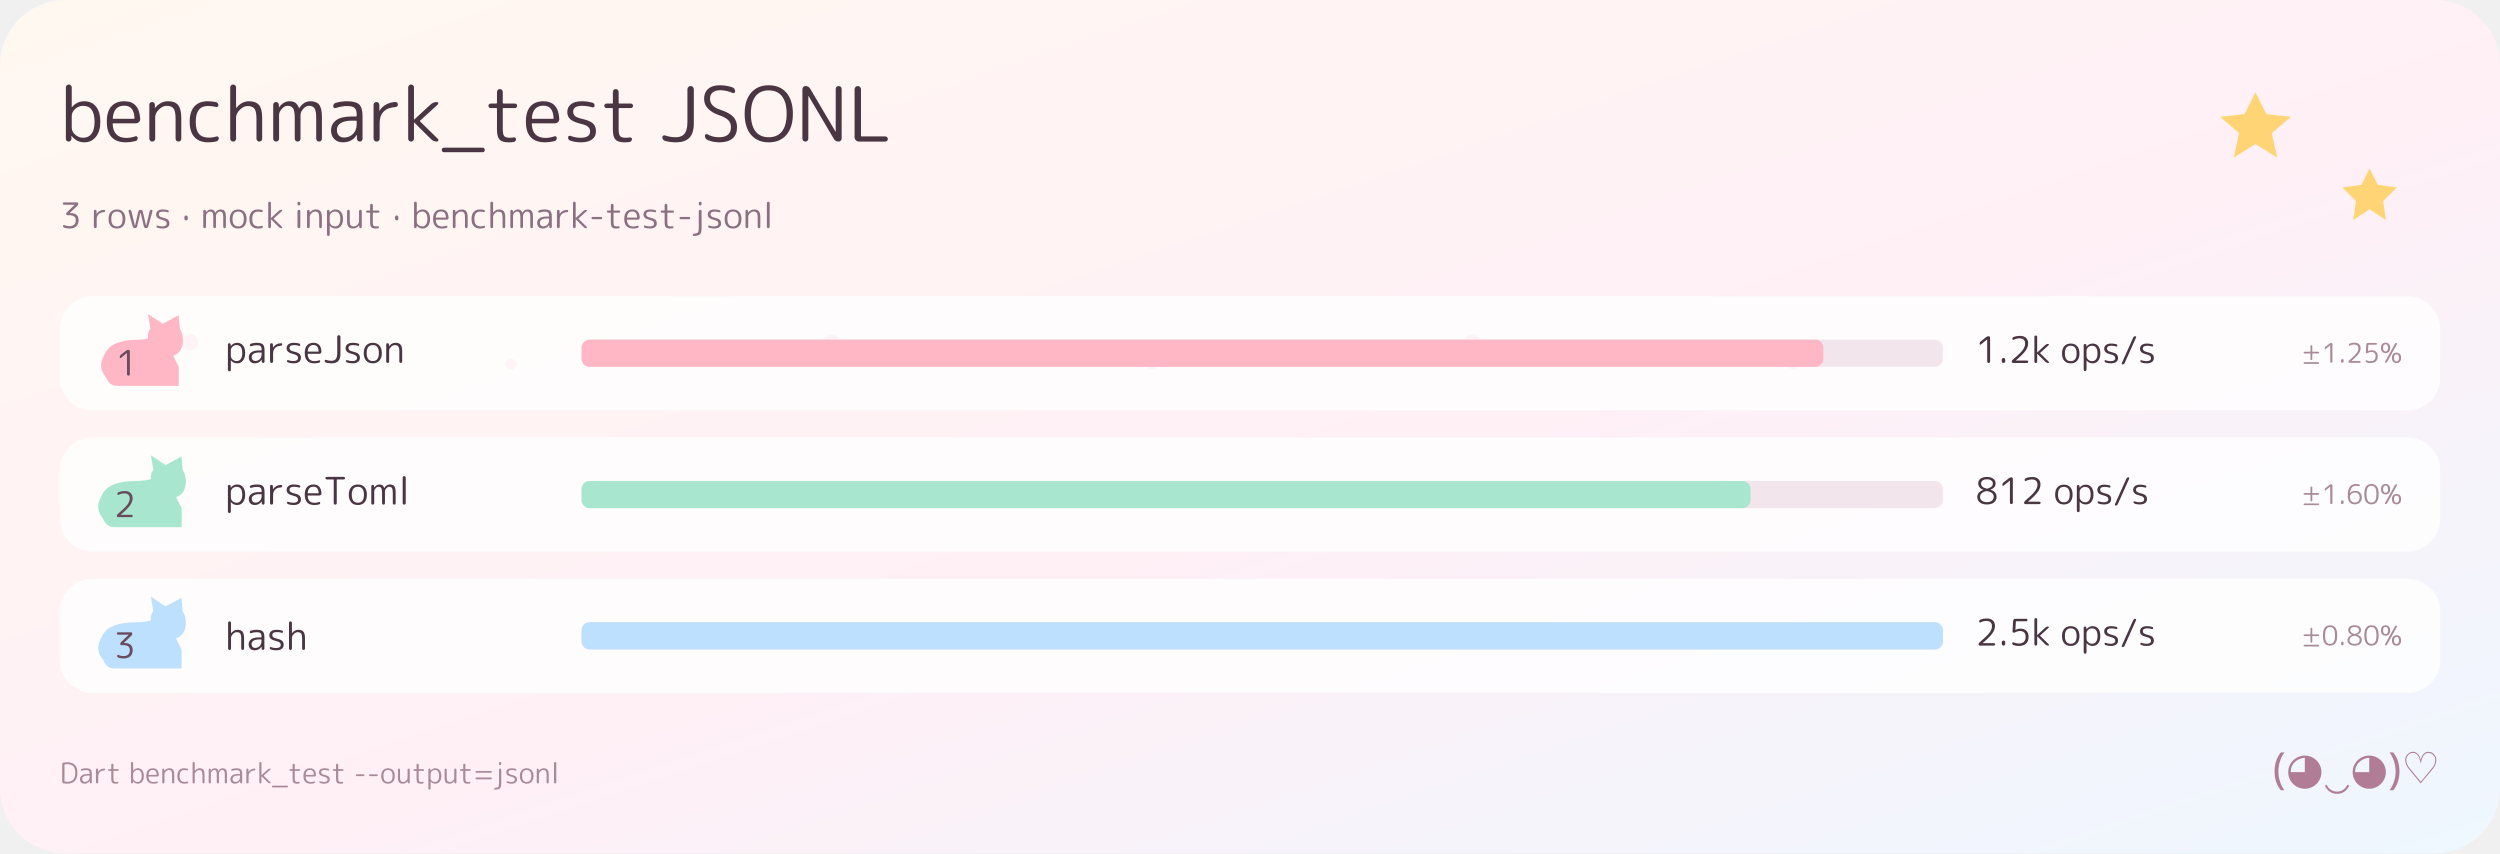
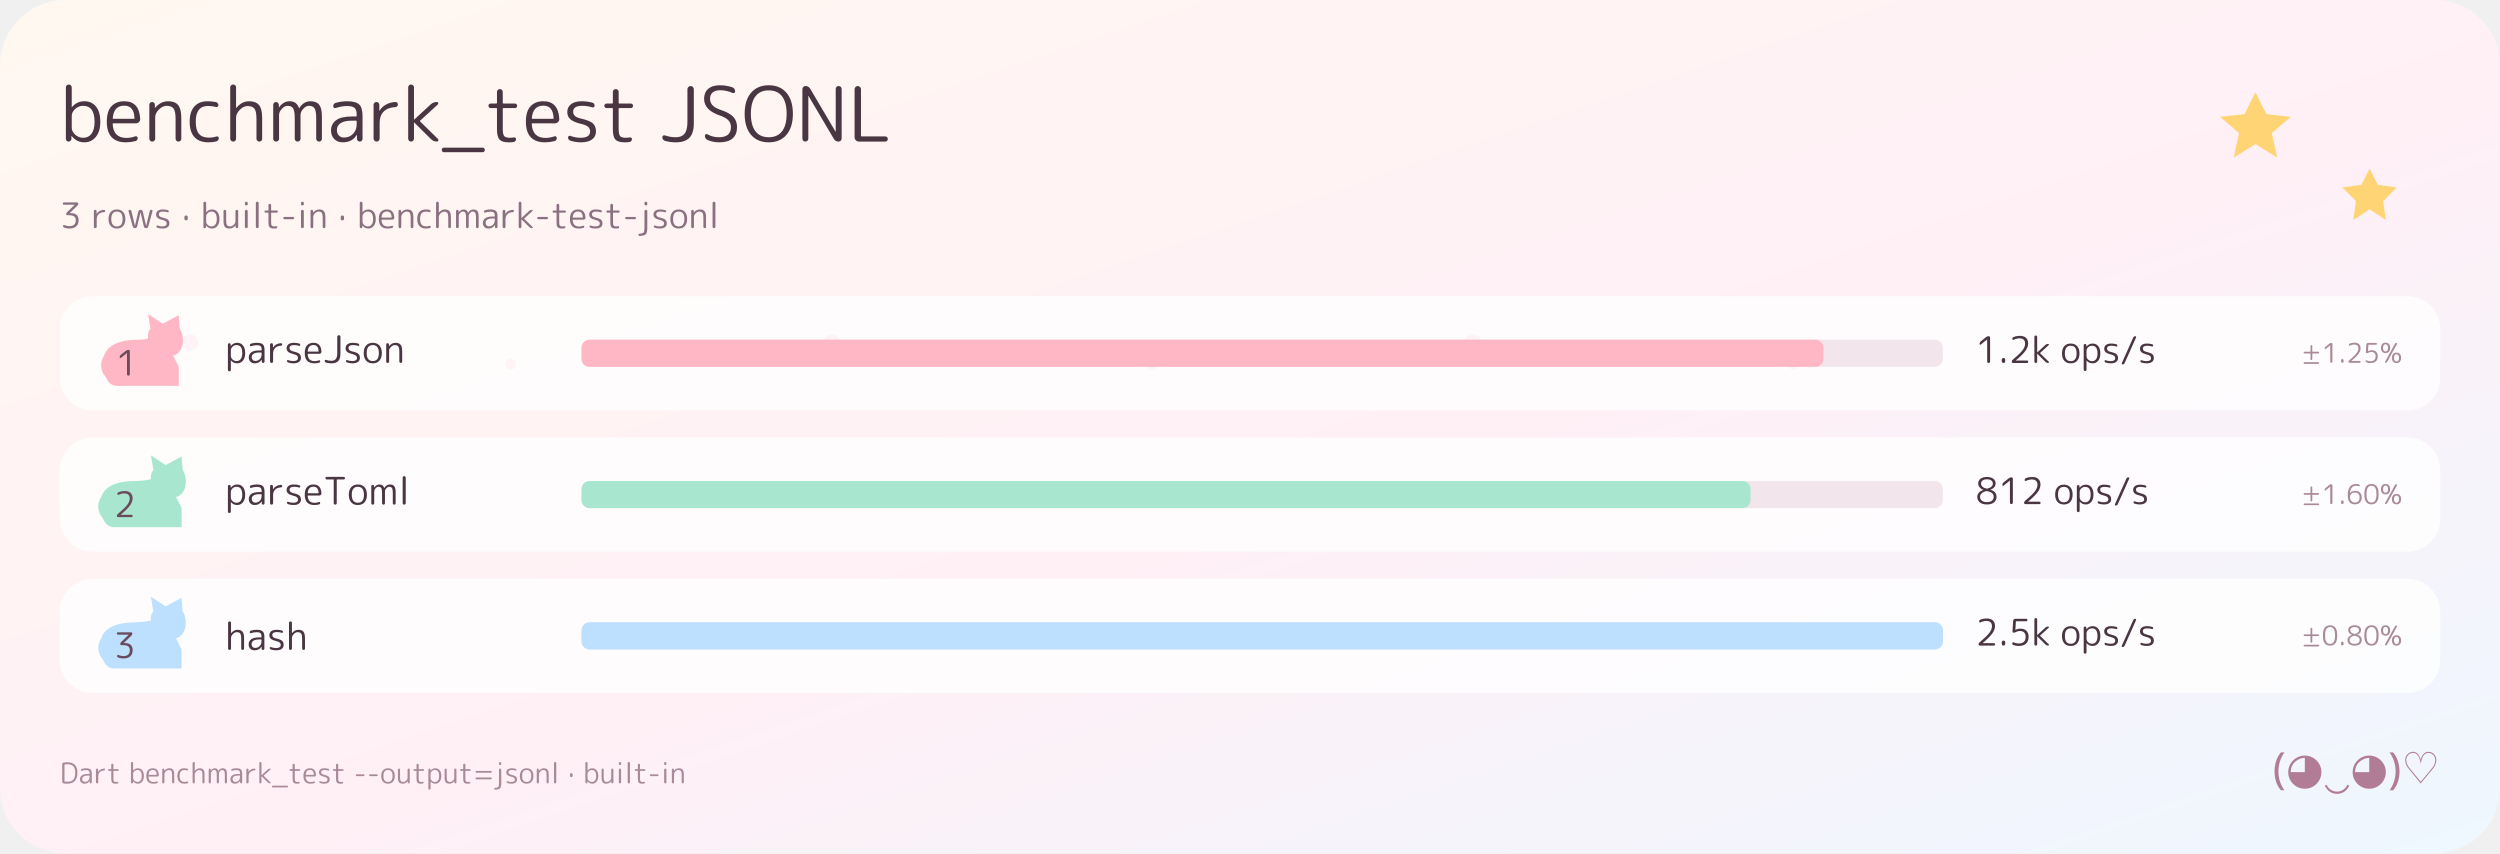
<svg xmlns="http://www.w3.org/2000/svg" width="920" height="314" viewBox="0 0 920 314" role="img" aria-label="benchmark_test JSONL">
  <defs>
    <path id="g0" d="M157 337L157 183Q157 131 203 90.5Q249 50 307 50Q378 50 417.5 103Q457 156 457 260Q457 470 307 470Q248 470 202.5 429Q157 388 157 337ZM142 10.5Q131 0 116 0Q101 0 90.5 10.5Q80 21 80 36L80 712Q80 728 91 739Q102 750 118 750Q134 750 145.5 739Q157 728 157 712L157 453Q157 452 158 452Q159 452 160 453Q225 530 323 530Q420 530 476.5 459.5Q533 389 533 260Q533 135 474.5 62.5Q416 -10 323 -10Q223 -10 156 73Q155 74 154 74Q153 74 153 73L153 36Q153 21 142 10.5Z" />
    <path id="g1" d="M270 472Q131 472 118 307Q118 299 127 299L396 299Q404 299 404 307Q398 472 270 472ZM291 -10Q168 -10 104 57.5Q40 125 40 260Q40 399 101.5 464.5Q163 530 270 530Q467 530 479 297Q480 273 462.5 256.5Q445 240 421 240L125 240Q117 240 117 231Q126 48 298 48Q355 48 415 69Q426 73 436 66.5Q446 60 446 48Q446 14 415 6Q351 -10 291 -10Z" />
    <path id="g2" d="M140.5 11Q129 0 113 0Q97 0 86 11Q75 22 75 38L75 484Q75 499 85.5 509.5Q96 520 111 520Q126 520 137 509.5Q148 499 148 484L148 443Q148 442 149 442Q150 442 151 443Q223 530 322 530Q413 530 454 479Q495 428 495 310L495 38Q495 22 484.5 11Q474 0 458 0Q442 0 431 11Q420 22 420 38L420 300Q420 399 393 434.5Q366 470 302 470Q250 470 201 421.5Q152 373 152 322L152 38Q152 22 140.5 11Z" />
    <path id="g3" d="M285 -10Q167 -10 103.5 58.5Q40 127 40 260Q40 392 101.5 461Q163 530 275 530Q327 530 385 519Q399 516 408.5 504.5Q418 493 418 478Q418 466 407.5 459Q397 452 385 455Q334 468 280 468Q120 468 120 260Q120 152 162 102Q204 52 290 52Q346 52 392 67Q403 71 413 64Q423 57 423 45Q423 30 414 18Q405 6 390 2Q343 -10 285 -10Z" />
    <path id="g4" d="M146 11Q135 0 119 0Q103 0 91.5 11Q80 22 80 38L80 712Q80 728 91.5 739Q103 750 119 750Q135 750 146 739Q157 728 157 712L157 442Q157 441 158 441Q159 441 160 442Q232 530 327 530Q418 530 459 479.5Q500 429 500 310L500 38Q500 22 489.5 11Q479 0 463 0Q447 0 436 11Q425 22 425 38L425 297Q425 398 398.5 432.5Q372 467 307 467Q255 467 206 417.5Q157 368 157 316L157 38Q157 22 146 11Z" />
    <path id="g5" d="M141 11Q130 0 114 0Q98 0 86.5 11Q75 22 75 38L75 483Q75 498 86 509Q97 520 112 520Q127 520 138 509Q149 498 149 483L150 450Q150 449 151 449Q153 449 153 451Q210 530 289 530Q337 530 366.5 509Q396 488 415 439Q415 437 416 437Q418 437 418 439Q474 530 564 530Q644 530 679.5 484Q715 438 715 330L715 38Q715 22 704.5 11Q694 0 678 0Q662 0 651 11Q640 22 640 38L640 310Q640 403 618.5 436.5Q597 470 543 470Q506 470 470 430.5Q434 391 434 349L434 38Q434 22 423 11Q412 0 396 0Q380 0 369 11Q358 22 358 38L358 310Q358 403 336.5 436.5Q315 470 262 470Q225 470 188.5 430.5Q152 391 152 349L152 38Q152 22 141 11Z" />
    <path id="g6" d="M327 275Q228 275 177.5 243Q127 211 127 153Q127 108 152.5 80.5Q178 53 220 53Q292 53 339.5 101Q387 149 387 228L387 266Q387 275 378 275ZM204 -10Q136 -10 93 33Q50 76 50 147Q50 230 116 280Q182 330 327 330L378 330Q387 330 387 338L387 357Q387 418 359 442.5Q331 467 260 467Q191 467 111 441Q99 437 89 444Q79 451 79 464Q79 499 112 509Q186 530 260 530Q375 530 419.5 488Q464 446 464 337L464 36Q464 21 453.5 10.5Q443 0 428 0Q413 0 402 10.5Q391 21 391 36L390 88Q390 89 389 89Q387 89 387 87Q328 -10 204 -10Z" />
    <path id="g7" d="M143.5 12Q132 0 115 0Q98 0 86.5 12Q75 24 75 40L75 482Q75 498 86 509Q97 520 113 520Q129 520 140 509Q151 498 151 482L151 405Q151 404 152 404Q154 404 154 406Q184 456 238.5 486.5Q293 517 361 520Q375 521 385 511Q395 501 395 487Q395 474 385.5 464Q376 454 362 453Q263 449 209 395.5Q155 342 155 246L155 40Q155 24 143.5 12Z" />
    <path id="g8" d="M145 11Q134 0 118 0Q102 0 91 11Q80 22 80 38L80 712Q80 728 91 739Q102 750 118 750Q134 750 145 739Q156 728 156 712L156 289Q156 288 157 288L159 289L375 488Q409 520 457 520Q470 520 474.5 508Q479 496 470 488L238 276Q232 270 237 264L473 33Q481 25 476 12.5Q471 0 459 0Q412 0 379 33L159 251Q158 252 157 252Q156 252 156 251L156 38Q156 22 145 11Z" />
    <path id="g9" d="M28 -140Q15 -140 6.5 -131.5Q-2 -123 -2 -110Q-2 -97 6.5 -88.5Q15 -80 28 -80L534 -80Q547 -80 555.5 -88.5Q564 -97 564 -110Q564 -123 555.5 -131.5Q547 -140 534 -140Z" />
    <path id="g10" d="M80 440Q67 440 58.5 448.5Q50 457 50 470Q50 483 58.5 491.5Q67 500 80 500L153 500Q162 500 162 509L162 652Q162 668 173 679Q184 690 200 690Q216 690 227 679Q238 668 238 652L238 509Q238 500 247 500L397 500Q410 500 418.5 491.5Q427 483 427 470Q427 457 418.5 448.5Q410 440 397 440L247 440Q238 440 238 431L238 167Q238 95 257 72.5Q276 50 330 50Q362 50 383 55Q394 57 403.5 50.5Q413 44 413 33Q413 19 404.5 8Q396 -3 383 -5Q357 -10 317 -10Q229 -10 195.5 26.5Q162 63 162 160L162 431Q162 440 153 440Z" />
    <path id="g11" d="M240 233Q143 256 101.5 292.5Q60 329 60 387Q60 453 109.5 491.5Q159 530 251 530Q320 530 388 512Q419 504 419 471Q419 459 410 453Q401 447 389 450Q323 470 257 470Q137 470 137 393Q137 359 161 336.5Q185 314 248 300Q356 276 396.5 239Q437 202 437 133Q437 66 385.5 28Q334 -10 240 -10Q167 -10 101 12Q70 22 70 55Q70 66 80 72.5Q90 79 101 75Q166 50 234 50Q360 50 360 133Q360 169 334.5 193Q309 217 240 233Z" />
    <path id="g13" d="M76 9Q60 14 50 27Q40 40 40 57Q40 70 51 78Q62 86 75 81Q144 57 217 57Q296 57 333 104Q370 151 370 260L370 688Q370 705 382.5 717.5Q395 730 412 730Q429 730 441.5 717.5Q454 705 454 688L454 240Q454 110 396 50Q338 -10 217 -10Q146 -10 76 9Z" />
    <path id="g14" d="M267 343Q60 413 60 562Q60 646 114 693Q168 740 265 740Q355 740 432 713Q448 707 458 692.5Q468 678 468 660Q468 647 457 640.5Q446 634 434 639Q353 675 271 675Q211 675 174.5 647Q138 619 138 562Q138 464 269 420Q393 379 443 326Q493 273 493 190Q493 92 434 41Q375 -10 261 -10Q175 -10 106 21Q71 37 71 77Q71 90 82 96Q93 102 104 96Q172 57 255 57Q413 57 413 190Q413 244 379 280Q345 316 267 343Z" />
    <path id="g15" d="M531.5 595Q471 673 357 673Q243 673 182.5 595Q122 517 122 365Q122 213 182.5 135Q243 57 357 57Q471 57 531.5 135Q592 213 592 365Q592 517 531.5 595ZM589.5 88.5Q505 -10 357 -10Q209 -10 124.5 88.5Q40 187 40 365Q40 543 124.5 641.5Q209 740 357 740Q505 740 589.5 641.5Q674 543 674 365Q674 187 589.5 88.5Z" />
    <path id="g16" d="M151.5 11Q140 0 124 0Q108 0 96.5 11Q85 22 85 39L85 689Q85 706 97 718Q109 730 126 730Q167 730 188 694L520 131Q520 130 522 130Q523 130 523 131L523 691Q523 708 534.5 719Q546 730 562 730Q578 730 589.5 719Q601 708 601 691L601 41Q601 24 589 12Q577 0 560 0Q519 0 498 36L166 599Q166 600 164 600Q163 600 163 599L163 39Q163 22 151.5 11Z" />
    <path id="g17" d="M142 0Q119 0 102 17Q85 34 85 57L85 688Q85 705 97.5 717.5Q110 730 127 730Q144 730 156.5 717.5Q169 705 169 688L169 77Q169 68 177 68L488 68Q502 68 512 58Q522 48 522 34Q522 20 512 10Q502 0 488 0Z" />
    <path id="g18" d="M118 663Q105 663 95 673Q85 683 85 697Q85 710 94.5 720Q104 730 118 730L490 730Q504 730 513.5 720Q523 710 523 697Q523 663 500 640L284 429L284 427Q284 426 285 426L314 426Q420 426 476.5 375Q533 324 533 227Q533 113 465.5 51.5Q398 -10 273 -10Q196 -10 128 14Q92 27 92 66Q92 79 103 86Q114 93 126 88Q199 57 273 57Q361 57 407 100Q453 143 453 227Q453 298 405.5 332.5Q358 367 254 367L212 367Q199 367 190 376Q181 385 181 398Q181 429 203 451L420 661L420 662Q420 663 419 663Z" />
    <path id="g19" d="M438 260Q438 470 278 470Q118 470 118 260Q118 50 278 50Q438 50 438 260ZM453 61Q390 -10 278 -10Q166 -10 103 61Q40 132 40 260Q40 388 103 459Q166 530 278 530Q390 530 453 459Q516 388 516 260Q516 132 453 61Z" />
    <path id="g20" d="M169 48L50 480Q46 495 55.5 507.5Q65 520 81 520Q99 520 113.5 509Q128 498 132 480L231 67Q231 66 232 66Q233 66 233 67L327 470Q333 492 350.5 506Q368 520 390.5 520Q413 520 431 506Q449 492 454 470L547 67Q547 66 549 66Q550 66 550 67L649 481Q654 498 667.5 509Q681 520 699 520Q714 520 723 507.5Q732 495 728 481L609 48Q603 27 585.5 13.5Q568 0 546.5 0Q525 0 507.5 14Q490 28 484 49L390 446Q390 447 389 447Q388 447 388 446L294 49Q289 28 271.5 14Q254 0 232.5 0Q211 0 193 13.5Q175 27 169 48Z" />
    <path id="g21" d="M175.5 234Q162 220 142 220Q122 220 108.5 234Q95 248 95 267L95 313Q95 332 108.5 346Q122 360 142 360Q162 360 175.5 346Q189 332 189 313L189 267Q189 248 175.5 234Z" />
-     <path id="g22" d="M183.5 12Q172 0 155 0Q138 0 126.5 12Q115 24 115 40L115 480Q115 496 126.5 508Q138 520 155 520Q172 520 183.5 508Q195 496 195 480L195 40Q195 24 183.5 12ZM183.5 654.5Q172 643 155 643Q138 643 126.5 654.5Q115 666 115 683L115 710Q115 726 126.5 738Q138 750 155 750Q172 750 183.5 738Q195 726 195 710L195 683Q195 666 183.5 654.5Z" />
-     <path id="g23" d="M152 331L152 189Q152 132 197 91Q242 50 302 50Q373 50 412.5 103.5Q452 157 452 260Q452 470 302 470Q241 470 196.5 428.5Q152 387 152 331ZM141 -209Q130 -220 114 -220Q98 -220 86.5 -209Q75 -198 75 -182L75 484Q75 499 85.5 509.5Q96 520 111 520Q126 520 137 509.5Q148 499 148 484L149 446Q149 445 150 445L152 447Q218 530 319 530Q416 530 472.5 459.5Q529 389 529 260Q529 135 470.5 62.5Q412 -10 319 -10Q217 -10 155 67Q154 68 153 68Q152 68 152 67L152 -182Q152 -198 141 -209Z" />
-     <path id="g24" d="M238 -10Q151 -10 110.5 38Q70 86 70 197L70 482Q70 498 80.5 509Q91 520 107 520Q123 520 134 509Q145 498 145 482L145 207Q145 117 172 83.5Q199 50 258 50Q312 50 360 96.5Q408 143 408 198L408 482Q408 498 419.5 509Q431 520 447 520Q463 520 474 509Q485 498 485 482L485 36Q485 21 474.5 10.5Q464 0 449 0Q434 0 423 10.5Q412 21 412 36L412 77Q412 78 411 78Q410 78 409 77Q340 -10 238 -10Z" />
+     <path id="g22" d="M238 -10Q151 -10 110.5 38Q70 86 70 197L70 482Q70 498 80.5 509Q91 520 107 520Q123 520 134 509Q145 498 145 482L145 207Q145 117 172 83.5Q199 50 258 50Q312 50 360 96.5Q408 143 408 198L408 482Q408 498 419.5 509Q431 520 447 520Q463 520 474 509Q485 498 485 482L485 36Q485 21 474.5 10.5Q464 0 449 0Q434 0 423 10.5Q412 21 412 36L412 77Q412 78 411 78Q410 78 409 77Q340 -10 238 -10Z" />
+     <path id="g23" d="M183.5 12Q172 0 155 0Q138 0 126.5 12Q115 24 115 40L115 480Q115 496 126.5 508Q138 520 155 520Q172 520 183.5 508Q195 496 195 480L195 40Q195 24 183.5 12ZM183.5 654.5Q172 643 155 643Q138 643 126.5 654.5Q115 666 115 683L115 710Q115 726 126.5 738Q138 750 155 750Q172 750 183.5 738Q195 726 195 710L195 683Q195 666 183.5 654.5Z" />
+     <path id="g24" d="M183.5 12Q172 0 155 0Q138 0 126.5 12Q115 24 115 40L115 710Q115 726 126.5 738Q138 750 155 750Q172 750 183.5 738Q195 726 195 710L195 40Q195 24 183.5 12Z" />
    <path id="g25" d="M111 255Q98 255 89 264.5Q80 274 80 287Q80 300 89 309Q98 318 111 318L355 318Q368 318 377 309Q386 300 386 287Q386 274 377 264.5Q368 255 355 255Z" />
    <path id="g26" d="M22 -220Q8 -220 -1 -211Q-10 -202 -10 -188Q-10 -175 -1 -165.5Q8 -156 22 -155Q109 -152 134.5 -123Q160 -94 160 -3L160 480Q160 496 172 508Q184 520 200 520Q216 520 228 508Q240 496 240 480L240 -3Q240 -127 196.5 -171.5Q153 -216 22 -220ZM160 710Q160 726 172 738Q184 750 200 750Q216 750 228 738Q240 726 240 710L240 683Q240 666 228 654.5Q216 643 200 643Q184 643 172 654.5Q160 666 160 683Z" />
-     <path id="g27" d="M183.5 12Q172 0 155 0Q138 0 126.5 12Q115 24 115 40L115 710Q115 726 126.5 738Q138 750 155 750Q172 750 183.5 738Q195 726 195 710L195 40Q195 24 183.5 12Z" />
+     <path id="g27" d="M152 331L152 189Q152 132 197 91Q242 50 302 50Q373 50 412.5 103.5Q452 157 452 260Q452 470 302 470Q241 470 196.5 428.5Q152 387 152 331ZM141 -209Q130 -220 114 -220Q98 -220 86.5 -209Q75 -198 75 -182L75 484Q75 499 85.5 509.5Q96 520 111 520Q126 520 137 509.5Q148 499 148 484L149 446Q149 445 150 445L152 447Q218 530 319 530Q416 530 472.5 459.5Q529 389 529 260Q529 135 470.5 62.5Q412 -10 319 -10Q217 -10 155 67Q154 68 153 68Q152 68 152 67L152 -182Q152 -198 141 -209Z" />
    <path id="g28" d="M144 503Q134 495 122 500.5Q110 506 110 519Q110 563 144 591L286 705Q317 730 357 730Q374 730 385.5 718Q397 706 397 690L397 40Q397 24 385.5 12Q374 0 357 0Q340 0 328.5 12Q317 24 317 40L317 640Q317 641 316 641L314 640Z" />
    <path id="g29" d="M175.5 14Q162 0 142 0Q122 0 108.5 14Q95 28 95 47L95 90Q95 110 108.5 123.5Q122 137 142 137Q162 137 175.5 123.5Q189 110 189 90L189 47Q189 28 175.5 14Z" />
    <path id="g30" d="M471 685.5Q530 631 530 533Q530 435 459 334.5Q388 234 194 69Q193 69 193 68Q193 67 194 67L500 67Q513 67 523 57Q533 47 533 33Q533 20 523.5 10Q514 0 500 0L117 0Q103 0 93 10Q83 20 83 33Q83 67 109 88Q306 253 377 347.5Q448 442 448 527Q448 598 409 635Q370 672 295 672Q219 672 133 632Q121 627 109.5 633.5Q98 640 98 653Q98 693 134 708Q215 740 305 740Q412 740 471 685.5Z" />
    <path id="g31" d="M65 -40Q51 -40 44 -29Q37 -18 42 -5L355 695Q363 711 377.5 720.5Q392 730 409 730Q423 730 430 719Q437 708 432 695L119 -5Q111 -21 96.5 -30.5Q82 -40 65 -40Z" />
    <path id="g32" d="M122 -40Q108 -40 99 -31Q90 -22 90 -8Q90 5 99.5 14Q109 23 122 23L632 23Q646 23 655 14Q664 5 664 -8Q664 -21 654.5 -30.5Q645 -40 632 -40ZM122 342Q108 342 99 351Q90 360 90 373Q90 386 99.5 395.5Q109 405 122 405L335 405Q344 405 344 414L344 617Q344 630 354 640Q364 650 377 650Q390 650 400 640Q410 630 410 617L410 414Q410 405 419 405L632 405Q645 405 654.5 395.5Q664 386 664 373Q664 360 654.5 351Q645 342 632 342L419 342Q410 342 410 333L410 130Q410 116 400 106.5Q390 97 377 97Q364 97 354 106.5Q344 116 344 130L344 333Q344 342 335 342Z" />
    <path id="g33" d="M130 14Q95 27 95 66Q95 79 106 86.5Q117 94 129 89Q209 57 273 57Q366 57 414 103.5Q462 150 462 240Q462 317 421 357.5Q380 398 303 398Q248 398 201 372Q165 352 137 352Q123 352 113 362.5Q103 373 104 387L120 673Q122 697 139 713.5Q156 730 180 730L478 730Q492 730 502 720Q512 710 512 697Q512 684 502 673.5Q492 663 478 663L205 663Q196 663 196 655L182 428Q182 427 183 427L185 427Q243 462 317 462Q424 462 483 404Q542 346 542 240Q542 118 473.5 54Q405 -10 273 -10Q198 -10 130 14Z" />
    <path id="g34" d="M610 730Q624 730 631 718Q638 706 631 694L270 36Q250 0 210 0Q196 0 189 12Q182 24 189 36L550 694Q570 730 610 730ZM612 50Q703 50 703 182Q703 313 612 313Q520 313 520 182Q520 50 612 50ZM487.5 323Q532 373 612 373Q692 373 736 323Q780 273 780 182Q780 91 736 40.5Q692 -10 612 -10Q532 -10 487.5 40.5Q443 91 443 182Q443 273 487.5 323ZM208 680Q117 680 117 548Q117 417 208 417Q300 417 300 548Q300 680 208 680ZM332.5 407Q288 357 208 357Q128 357 84 407Q40 457 40 548Q40 639 84 689.5Q128 740 208 740Q288 740 332.5 689.5Q377 639 377 548Q377 457 332.5 407Z" />
    <path id="g35" d="M94 662Q80 662 70 672Q60 682 60 696Q60 710 70 720Q80 730 94 730L540 730Q554 730 564 720Q574 710 574 696Q574 682 564 672Q554 662 540 662L366 662Q357 662 357 653L357 40Q357 24 345.5 12Q334 0 317 0Q300 0 288.5 12Q277 24 277 40L277 653Q277 662 268 662Z" />
    <path id="g36" d="M298 355Q212 336 167.5 296Q123 256 123 200Q123 132 173 93Q223 54 310 54Q397 54 446 93.5Q495 133 495 200Q495 319 316 355Q307 356 298 355ZM150 558Q150 510 189.5 474Q229 438 302 422Q310 421 318 422Q391 438 431.5 474.5Q472 511 472 558Q472 613 429.5 644.5Q387 676 310 676Q234 676 192 644.5Q150 613 150 558ZM503 46Q433 -10 310 -10Q187 -10 117 46Q47 102 47 197Q47 261 89.5 310.5Q132 360 212 385Q213 385 213 387Q213 388 212 388Q146 413 109.5 459.5Q73 506 73 565Q73 644 136.5 692Q200 740 310 740Q420 740 483.5 692Q547 644 547 565Q547 445 408 395Q407 395 407 393Q407 392 408 392Q573 341 573 197Q573 102 503 46Z" />
    <path id="g37" d="M320 425Q241 425 190.5 376.5Q140 328 140 253Q140 178 184 117.5Q228 57 317 57Q400 57 446.5 106Q493 155 493 247Q493 328 445.5 376.5Q398 425 320 425ZM317 -10Q57 -10 57 320Q57 531 134.5 635.5Q212 740 355 740Q411 740 469 726Q484 722 493 709.5Q502 697 502 681Q502 668 491.5 660.5Q481 653 469 657Q417 673 355 673Q263 673 205.5 603.5Q148 534 141 403Q141 402 142 402Q144 402 144 403Q205 487 337 487Q445 487 509 421.5Q573 356 573 247Q573 127 503.5 58.5Q434 -10 317 -10Z" />
    <path id="g38" d="M447.5 601.5Q402 675 310 675Q218 675 172.5 601.5Q127 528 127 365Q127 202 172.5 128.5Q218 55 310 55Q402 55 447.5 128.5Q493 202 493 365Q493 528 447.5 601.5ZM504 77Q435 -10 310 -10Q185 -10 116 77Q47 164 47 365Q47 566 116 653Q185 740 310 740Q435 740 504 653Q573 566 573 365Q573 164 504 77Z" />
    <path id="g39" d="M165 656L165 74Q165 66 174 64Q213 57 262 57Q407 57 474.5 132Q542 207 542 375Q542 528 473.5 600.5Q405 673 262 673Q213 673 174 666Q165 664 165 656ZM141 -3Q117 0 101 18.5Q85 37 85 62L85 668Q85 693 100.5 711.5Q116 730 141 733Q196 740 262 740Q618 740 618 375Q618 -10 262 -10Q196 -10 141 -3Z" />
    <path id="g40" d="M122 373Q109 373 99.5 382.5Q90 392 90 405Q90 418 99.5 427.5Q109 437 122 437L632 437Q645 437 654.5 427.5Q664 418 664 405Q664 392 654.5 382.5Q645 373 632 373ZM122 143Q109 143 99.5 152.5Q90 162 90 175Q90 188 99.5 197.5Q109 207 122 207L632 207Q645 207 654.5 197.5Q664 188 664 175Q664 162 654.5 152.5Q645 143 632 143Z" />
    <linearGradient id="bg" x1="0" y1="0" x2="1" y2="1">
      <stop offset="0" stop-color="#FFF8F0" />
      <stop offset="0.55" stop-color="#FFF0F6" />
      <stop offset="1" stop-color="#EEF7FF" />
    </linearGradient>
    <filter id="shadow" x="-20%" y="-20%" width="140%" height="140%">
      <feDropShadow dx="0" dy="2" stdDeviation="3" flood-color="#C084A0" flood-opacity="0.18" />
    </filter>
  </defs>
  <rect width="920" height="314" rx="24" fill="url(#bg)" />
  <g filter="url(#shadow)">
    <rect width="920" height="314" rx="24" fill="transparent" />
  </g>
  <path d="M 830 34 l 4 8 9 1 -7 6 2 9 -8 -5 -8 5 2 -9 -7 -6 9 -1 z" fill="#FFD166" fill-opacity="0.9" />
  <path d="M 872 62 l 3 6 7 1 -5 5 1 7 -6 -4 -6 4 1 -7 -5 -5 7 -1 z" fill="#FFD166" fill-opacity="0.9" />
  <circle cx="70" cy="126" r="3" fill="#F4A7B9" fill-opacity="0.55" />
  <circle cx="188" cy="134" r="2" fill="#F4A7B9" fill-opacity="0.55" />
  <circle cx="306" cy="126" r="3" fill="#F4A7B9" fill-opacity="0.55" />
  <circle cx="424" cy="134" r="2" fill="#F4A7B9" fill-opacity="0.55" />
  <circle cx="542" cy="126" r="3" fill="#F4A7B9" fill-opacity="0.55" />
  <circle cx="660" cy="134" r="2" fill="#F4A7B9" fill-opacity="0.55" />
  <g transform="translate(22.00 52.10) scale(0.028 -0.028)" fill="#4A3542">
    <use href="#g0" x="0.0" />
    <use href="#g1" x="578.0" />
    <use href="#g2" x="1102.0" />
    <use href="#g3" x="1667.0" />
    <use href="#g4" x="2160.0" />
    <use href="#g5" x="2730.0" />
    <use href="#g6" x="3515.0" />
    <use href="#g7" x="4049.0" />
    <use href="#g8" x="4499.0" />
    <use href="#g9" x="5022.0" />
    <use href="#g10" x="5584.0" />
    <use href="#g1" x="6086.0" />
    <use href="#g11" x="6610.0" />
    <use href="#g10" x="7107.0" />
    <use href="#g12" x="7609.0" />
    <use href="#g13" x="7879.0" />
    <use href="#g14" x="8408.0" />
    <use href="#g15" x="8961.0" />
    <use href="#g16" x="9675.0" />
    <use href="#g17" x="10361.0" />
  </g>
  <g transform="translate(22.00 83.97) scale(0.013 -0.013)" fill="#8A7080">
    <use href="#g18" x="0.0" />
    <use href="#g12" x="620.0" />
    <use href="#g7" x="890.0" />
    <use href="#g19" x="1340.0" />
    <use href="#g20" x="1896.0" />
    <use href="#g11" x="2666.0" />
    <use href="#g12" x="3163.0" />
    <use href="#g21" x="3433.0" />
    <use href="#g12" x="3717.0" />
-     <use href="#g5" x="3987.0" />
-     <use href="#g19" x="4772.0" />
-     <use href="#g3" x="5328.0" />
-     <use href="#g8" x="5821.0" />
-     <use href="#g12" x="6344.0" />
-     <use href="#g22" x="6614.0" />
-     <use href="#g2" x="6924.0" />
-     <use href="#g23" x="7489.0" />
-     <use href="#g24" x="8063.0" />
-     <use href="#g10" x="8623.0" />
-     <use href="#g12" x="9125.0" />
-     <use href="#g21" x="9395.0" />
-     <use href="#g12" x="9679.0" />
-     <use href="#g0" x="9949.0" />
-     <use href="#g1" x="10527.0" />
-     <use href="#g2" x="11051.0" />
-     <use href="#g3" x="11616.0" />
-     <use href="#g4" x="12109.0" />
-     <use href="#g5" x="12679.0" />
-     <use href="#g6" x="13464.0" />
-     <use href="#g7" x="13998.0" />
-     <use href="#g8" x="14448.0" />
-     <use href="#g25" x="14971.0" />
-     <use href="#g10" x="15437.0" />
-     <use href="#g1" x="15939.0" />
-     <use href="#g11" x="16463.0" />
-     <use href="#g10" x="16960.0" />
-     <use href="#g25" x="17462.0" />
-     <use href="#g26" x="17928.0" />
-     <use href="#g11" x="18283.0" />
-     <use href="#g19" x="18780.0" />
-     <use href="#g2" x="19336.0" />
-     <use href="#g27" x="19901.0" />
+     <use href="#g0" x="3987.0" />
+     <use href="#g22" x="4565.0" />
+     <use href="#g23" x="5125.0" />
+     <use href="#g24" x="5435.0" />
+     <use href="#g10" x="5745.0" />
+     <use href="#g25" x="6247.0" />
+     <use href="#g23" x="6713.0" />
+     <use href="#g2" x="7023.0" />
+     <use href="#g12" x="7588.0" />
+     <use href="#g21" x="7858.0" />
+     <use href="#g12" x="8142.0" />
+     <use href="#g0" x="8412.0" />
+     <use href="#g1" x="8990.0" />
+     <use href="#g2" x="9514.0" />
+     <use href="#g3" x="10079.0" />
+     <use href="#g4" x="10572.0" />
+     <use href="#g5" x="11142.0" />
+     <use href="#g6" x="11927.0" />
+     <use href="#g7" x="12461.0" />
+     <use href="#g8" x="12911.0" />
+     <use href="#g25" x="13434.0" />
+     <use href="#g10" x="13900.0" />
+     <use href="#g1" x="14402.0" />
+     <use href="#g11" x="14926.0" />
+     <use href="#g10" x="15423.0" />
+     <use href="#g25" x="15925.0" />
+     <use href="#g26" x="16391.0" />
+     <use href="#g11" x="16746.0" />
+     <use href="#g19" x="17243.0" />
+     <use href="#g2" x="17799.0" />
+     <use href="#g24" x="18364.0" />
  </g>
  <g>
    <rect x="22.0" y="109.0" width="876.0" height="42.0" rx="12" fill="#FFFFFF" fill-opacity="0.78" />
    <g transform="translate(37.05 115.00) scale(1)">
      <path d="M 6 24 C 2 24 0 19 3 16" fill="none" stroke="#FFB7C5" stroke-width="2.8" stroke-linecap="round" />
      <path d="M 6 27 C 2 27 1 22 1 18 C 1 12 7 10 14 10 L 14.00 10 C 17.93 10 19.73 8.6 22.73 8 L 28.73 20 L 28.73 27 Z" fill="#FFB7C5" />
      <g transform="translate(23.73 10) scale(0.9) translate(-35 -10)">
        <path d="M 29 5.5 L 28 -0.5 L 34 3.5 L 40.5 0 L 41 5.5 C 43 8.5 43 15 38.5 16.5 C 34 18 30 17 28.5 12 C 27.5 8.5 28 6.5 29 5.5 Z" fill="#FFB7C5" />
      </g>
    </g>
    <g transform="translate(42.62 138.24) scale(0.013 -0.013)" fill="#6B4A5B">
      <use href="#g28" x="0.0" />
    </g>
    <g transform="translate(82.82 133.57) scale(0.014 -0.014)" fill="#4A3542">
-       <use href="#g23" x="0.0" />
+       <use href="#g27" x="0.0" />
      <use href="#g6" x="574.0" />
      <use href="#g7" x="1108.0" />
      <use href="#g11" x="1558.0" />
      <use href="#g1" x="2055.0" />
      <use href="#g13" x="2579.0" />
      <use href="#g11" x="3108.0" />
      <use href="#g19" x="3605.0" />
      <use href="#g2" x="4161.0" />
    </g>
    <rect x="214.0" y="125.0" width="501.0" height="10.0" rx="3" fill="#F3E5EC" />
    <rect x="214.0" y="125.0" width="457.0" height="10.0" rx="3" fill="#FFB7C5" />
    <g transform="translate(727.00 133.58) scale(0.0135 -0.0135)" fill="#4A3542">
      <use href="#g28" x="0.0" />
      <use href="#g29" x="620.0" />
      <use href="#g30" x="904.0" />
      <use href="#g8" x="1524.0" />
      <use href="#g12" x="2047.0" />
      <use href="#g19" x="2317.0" />
-       <use href="#g23" x="2873.0" />
+       <use href="#g27" x="2873.0" />
      <use href="#g11" x="3447.0" />
      <use href="#g31" x="3944.0" />
      <use href="#g11" x="4423.0" />
    </g>
    <g transform="translate(846.82 133.50) scale(0.01 -0.01)" fill="#A88A98">
      <use href="#g32" x="0.0" />
      <use href="#g28" x="754.0" />
      <use href="#g29" x="1374.0" />
      <use href="#g30" x="1658.0" />
      <use href="#g33" x="2278.0" />
      <use href="#g34" x="2898.0" />
    </g>
  </g>
  <g>
    <rect x="22.0" y="161.0" width="876.0" height="42.0" rx="12" fill="#FFFFFF" fill-opacity="0.78" />
    <g transform="translate(35.99 167.00) scale(1)">
      <path d="M 6 24 C 2 24 0 19 3 16" fill="none" stroke="#A8E6CF" stroke-width="2.8" stroke-linecap="round" />
      <path d="M 6 27 C 2 27 1 22 1 18 C 1 12 7 10 14 10 L 14.00 10 C 18.88 10 21.85 8.6 24.85 8 L 30.85 20 L 30.85 27 Z" fill="#A8E6CF" />
      <g transform="translate(25.85 10) scale(0.9) translate(-35 -10)">
        <path d="M 29 5.5 L 28 -0.5 L 34 3.5 L 40.5 0 L 41 5.5 C 43 8.5 43 15 38.5 16.5 C 34 18 30 17 28.5 12 C 27.5 8.5 28 6.5 29 5.5 Z" fill="#A8E6CF" />
      </g>
    </g>
    <g transform="translate(41.91 190.31) scale(0.013 -0.013)" fill="#6B4A5B">
      <use href="#g30" x="0.0" />
    </g>
    <g transform="translate(82.82 185.71) scale(0.014 -0.014)" fill="#4A3542">
-       <use href="#g23" x="0.0" />
+       <use href="#g27" x="0.0" />
      <use href="#g6" x="574.0" />
      <use href="#g7" x="1108.0" />
      <use href="#g11" x="1558.0" />
      <use href="#g1" x="2055.0" />
      <use href="#g35" x="2579.0" />
      <use href="#g19" x="3213.0" />
      <use href="#g5" x="3769.0" />
-       <use href="#g27" x="4554.0" />
+       <use href="#g24" x="4554.0" />
    </g>
    <rect x="214.0" y="177.0" width="501.0" height="10.0" rx="3" fill="#F3E5EC" />
    <rect x="214.0" y="177.0" width="430.2" height="10.0" rx="3" fill="#A8E6CF" />
    <g transform="translate(727.00 185.51) scale(0.0135 -0.0135)" fill="#4A3542">
      <use href="#g36" x="0.0" />
      <use href="#g28" x="620.0" />
      <use href="#g30" x="1240.0" />
      <use href="#g12" x="1860.0" />
      <use href="#g19" x="2130.0" />
-       <use href="#g23" x="2686.0" />
+       <use href="#g27" x="2686.0" />
      <use href="#g11" x="3260.0" />
      <use href="#g31" x="3757.0" />
      <use href="#g11" x="4236.0" />
    </g>
    <g transform="translate(846.82 185.50) scale(0.01 -0.01)" fill="#A88A98">
      <use href="#g32" x="0.0" />
      <use href="#g28" x="754.0" />
      <use href="#g29" x="1374.0" />
      <use href="#g37" x="1658.0" />
      <use href="#g38" x="2278.0" />
      <use href="#g34" x="2898.0" />
    </g>
  </g>
  <g>
    <rect x="22.0" y="213.0" width="876.0" height="42.0" rx="12" fill="#FFFFFF" fill-opacity="0.78" />
    <g transform="translate(36.00 219.00) scale(1)">
      <path d="M 6 24 C 2 24 0 19 3 16" fill="none" stroke="#BDE0FE" stroke-width="2.8" stroke-linecap="round" />
      <path d="M 6 27 C 2 27 1 22 1 18 C 1 12 7 10 14 10 L 14.00 10 C 18.87 10 21.82 8.6 24.82 8 L 30.82 20 L 30.82 27 Z" fill="#BDE0FE" />
      <g transform="translate(25.82 10) scale(0.9) translate(-35 -10)">
        <path d="M 29 5.5 L 28 -0.5 L 34 3.5 L 40.5 0 L 41 5.5 C 43 8.5 43 15 38.5 16.5 C 34 18 30 17 28.5 12 C 27.5 8.5 28 6.5 29 5.5 Z" fill="#BDE0FE" />
      </g>
    </g>
    <g transform="translate(41.89 242.18) scale(0.013 -0.013)" fill="#6B4A5B">
      <use href="#g18" x="0.0" />
    </g>
    <g transform="translate(82.82 239.18) scale(0.014 -0.014)" fill="#4A3542">
      <use href="#g4" x="0.0" />
      <use href="#g6" x="570.0" />
      <use href="#g11" x="1104.0" />
      <use href="#g4" x="1601.0" />
    </g>
    <rect x="214.0" y="229.0" width="501.0" height="10.0" rx="3" fill="#F3E5EC" />
    <rect x="214.0" y="229.0" width="501.0" height="10.0" rx="3" fill="#BDE0FE" />
    <g transform="translate(727.00 237.58) scale(0.0135 -0.0135)" fill="#4A3542">
      <use href="#g30" x="0.0" />
      <use href="#g29" x="620.0" />
      <use href="#g33" x="904.0" />
      <use href="#g8" x="1524.0" />
      <use href="#g12" x="2047.0" />
      <use href="#g19" x="2317.0" />
-       <use href="#g23" x="2873.0" />
+       <use href="#g27" x="2873.0" />
      <use href="#g11" x="3447.0" />
      <use href="#g31" x="3944.0" />
      <use href="#g11" x="4423.0" />
    </g>
    <g transform="translate(846.82 237.50) scale(0.01 -0.01)" fill="#A88A98">
      <use href="#g32" x="0.0" />
      <use href="#g38" x="754.0" />
      <use href="#g29" x="1374.0" />
      <use href="#g36" x="1658.0" />
      <use href="#g38" x="2278.0" />
      <use href="#g34" x="2898.0" />
    </g>
  </g>
  <g transform="translate(22.00 288.29) scale(0.0105 -0.0105)" fill="#A88A98">
    <use href="#g39" x="0.0" />
    <use href="#g6" x="658.0" />
    <use href="#g7" x="1192.0" />
    <use href="#g10" x="1642.0" />
    <use href="#g12" x="2144.0" />
    <use href="#g0" x="2414.0" />
    <use href="#g1" x="2992.0" />
    <use href="#g2" x="3516.0" />
    <use href="#g3" x="4081.0" />
    <use href="#g4" x="4574.0" />
    <use href="#g5" x="5144.0" />
    <use href="#g6" x="5929.0" />
    <use href="#g7" x="6463.0" />
    <use href="#g8" x="6913.0" />
    <use href="#g9" x="7436.0" />
    <use href="#g10" x="7998.0" />
    <use href="#g1" x="8500.0" />
    <use href="#g11" x="9024.0" />
    <use href="#g10" x="9521.0" />
    <use href="#g12" x="10023.0" />
    <use href="#g25" x="10293.0" />
    <use href="#g25" x="10759.0" />
    <use href="#g19" x="11225.0" />
-     <use href="#g24" x="11781.0" />
+     <use href="#g22" x="11781.0" />
    <use href="#g10" x="12341.0" />
-     <use href="#g23" x="12843.0" />
-     <use href="#g24" x="13417.0" />
+     <use href="#g27" x="12843.0" />
+     <use href="#g22" x="13417.0" />
    <use href="#g10" x="13977.0" />
    <use href="#g40" x="14479.0" />
    <use href="#g26" x="15233.0" />
    <use href="#g11" x="15588.0" />
    <use href="#g19" x="16085.0" />
    <use href="#g2" x="16641.0" />
-     <use href="#g27" x="17206.0" />
+     <use href="#g24" x="17206.0" />
+     <use href="#g12" x="17516.0" />
+     <use href="#g21" x="17786.0" />
+     <use href="#g12" x="18070.0" />
+     <use href="#g0" x="18340.0" />
+     <use href="#g22" x="18918.0" />
+     <use href="#g23" x="19478.0" />
+     <use href="#g24" x="19788.0" />
+     <use href="#g10" x="20098.0" />
+     <use href="#g25" x="20600.0" />
+     <use href="#g23" x="21066.0" />
+     <use href="#g2" x="21376.0" />
  </g>
  <text x="898.0" y="288.3" text-anchor="end" font-family="'Segoe UI Emoji','Apple Color Emoji','Noto Color Emoji',sans-serif" font-size="16" fill="#B07C96">(◕‿◕)♡</text>
</svg>
